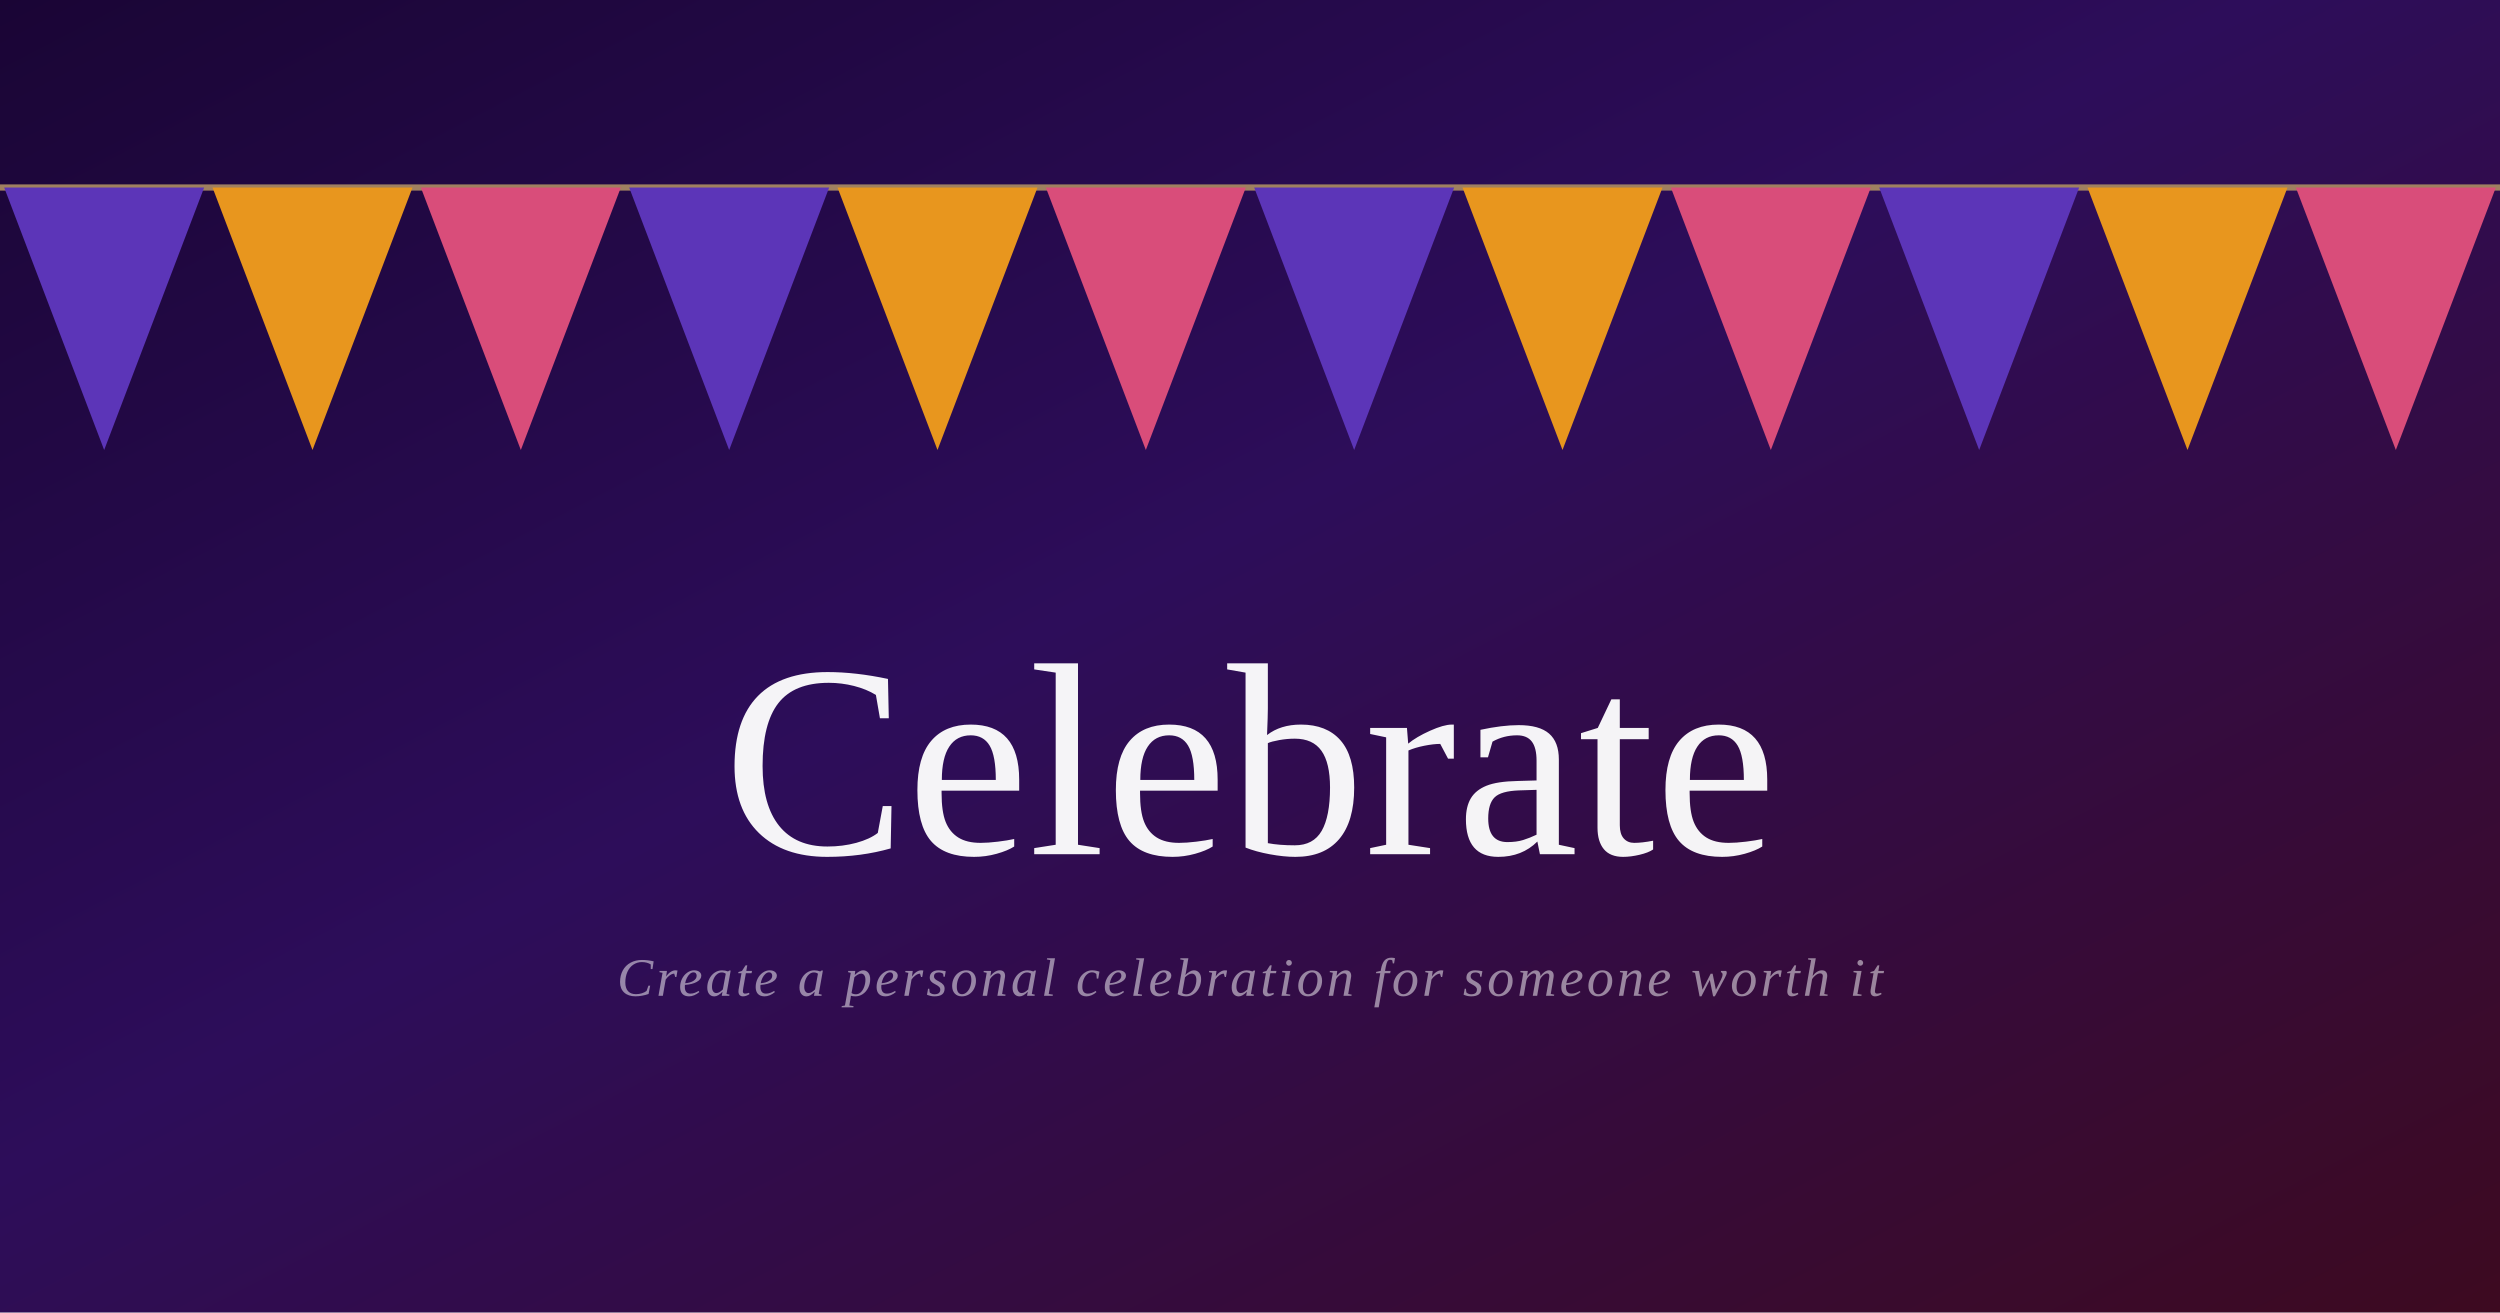
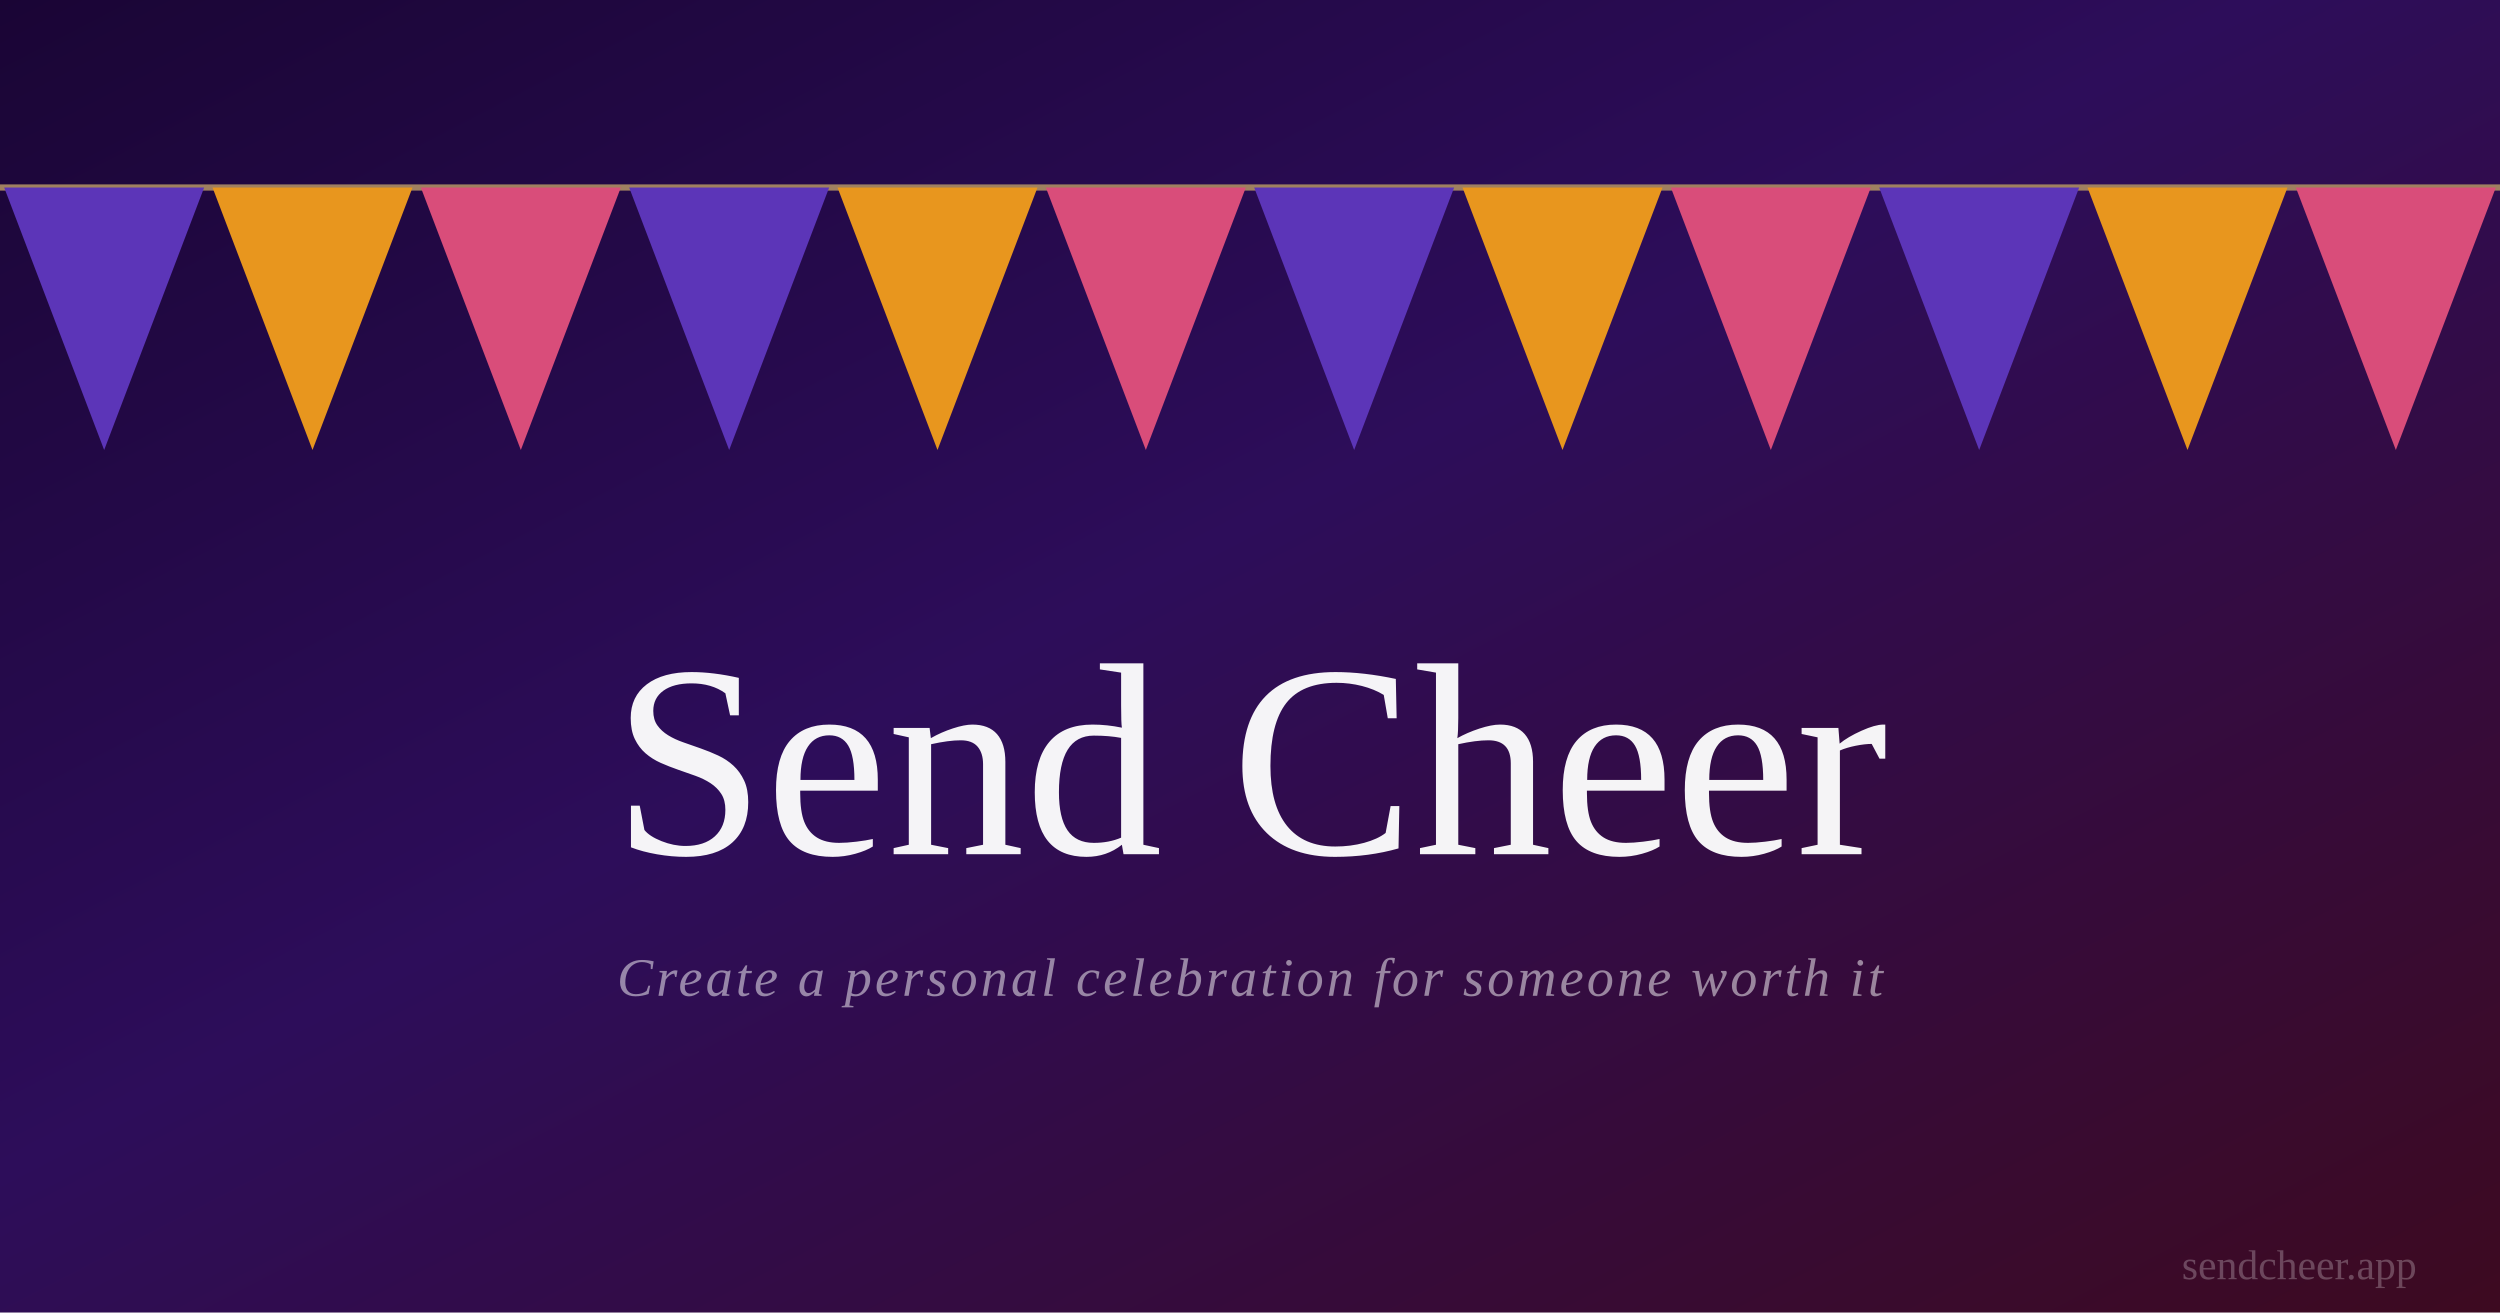
<svg xmlns="http://www.w3.org/2000/svg" viewBox="0 0 1200 630" width="1200" height="630">
  <defs>
    <linearGradient id="bg" x1="0%" y1="0%" x2="100%" y2="100%">
      <stop offset="0%" stop-color="#1a0535" />
      <stop offset="45%" stop-color="#2d0d5a" />
      <stop offset="100%" stop-color="#3d0a20" />
    </linearGradient>
  </defs>
  <rect width="1200" height="630" fill="url(#bg)" />
  <line x1="0" y1="90" x2="1200" y2="90" stroke="#a08060" stroke-width="3" stroke-linecap="round" />
  <polygon points="2,90 98,90 50,216" fill="#5c35b8" />
  <polygon points="302,90 398,90 350,216" fill="#5c35b8" />
  <polygon points="602,90 698,90 650,216" fill="#5c35b8" />
  <polygon points="902,90 998,90 950,216" fill="#5c35b8" />
  <polygon points="102,90 198,90 150,216" fill="#e8961e" />
  <polygon points="402,90 498,90 450,216" fill="#e8961e" />
  <polygon points="702,90 798,90 750,216" fill="#e8961e" />
  <polygon points="1002,90 1098,90 1050,216" fill="#e8961e" />
  <polygon points="202,90 298,90 250,216" fill="#d94d7a" />
  <polygon points="502,90 598,90 550,216" fill="#d94d7a" />
  <polygon points="802,90 898,90 850,216" fill="#d94d7a" />
  <polygon points="1102,90 1198,90 1150,216" fill="#d94d7a" />
-   <text x="600" y="410" text-anchor="middle" font-family="Georgia, 'Times New Roman', serif" font-size="132" fill="white" opacity="0.95">Celebrate</text>
+   <text x="600" y="410" text-anchor="middle" font-family="Georgia, 'Times New Roman', serif" font-size="132" fill="white" opacity="0.95">Send Cheer</text>
  <text x="600" y="478" text-anchor="middle" font-family="Georgia, 'Times New Roman', serif" font-size="26" font-style="italic" letter-spacing="1.5" fill="white" opacity="0.5">Create a personal celebration for someone worth it</text>
+   <text x="1160" y="614" text-anchor="end" font-family="Georgia, 'Times New Roman', serif" font-size="20" fill="white" opacity="0.25">sendcheer.app</text>
</svg>
